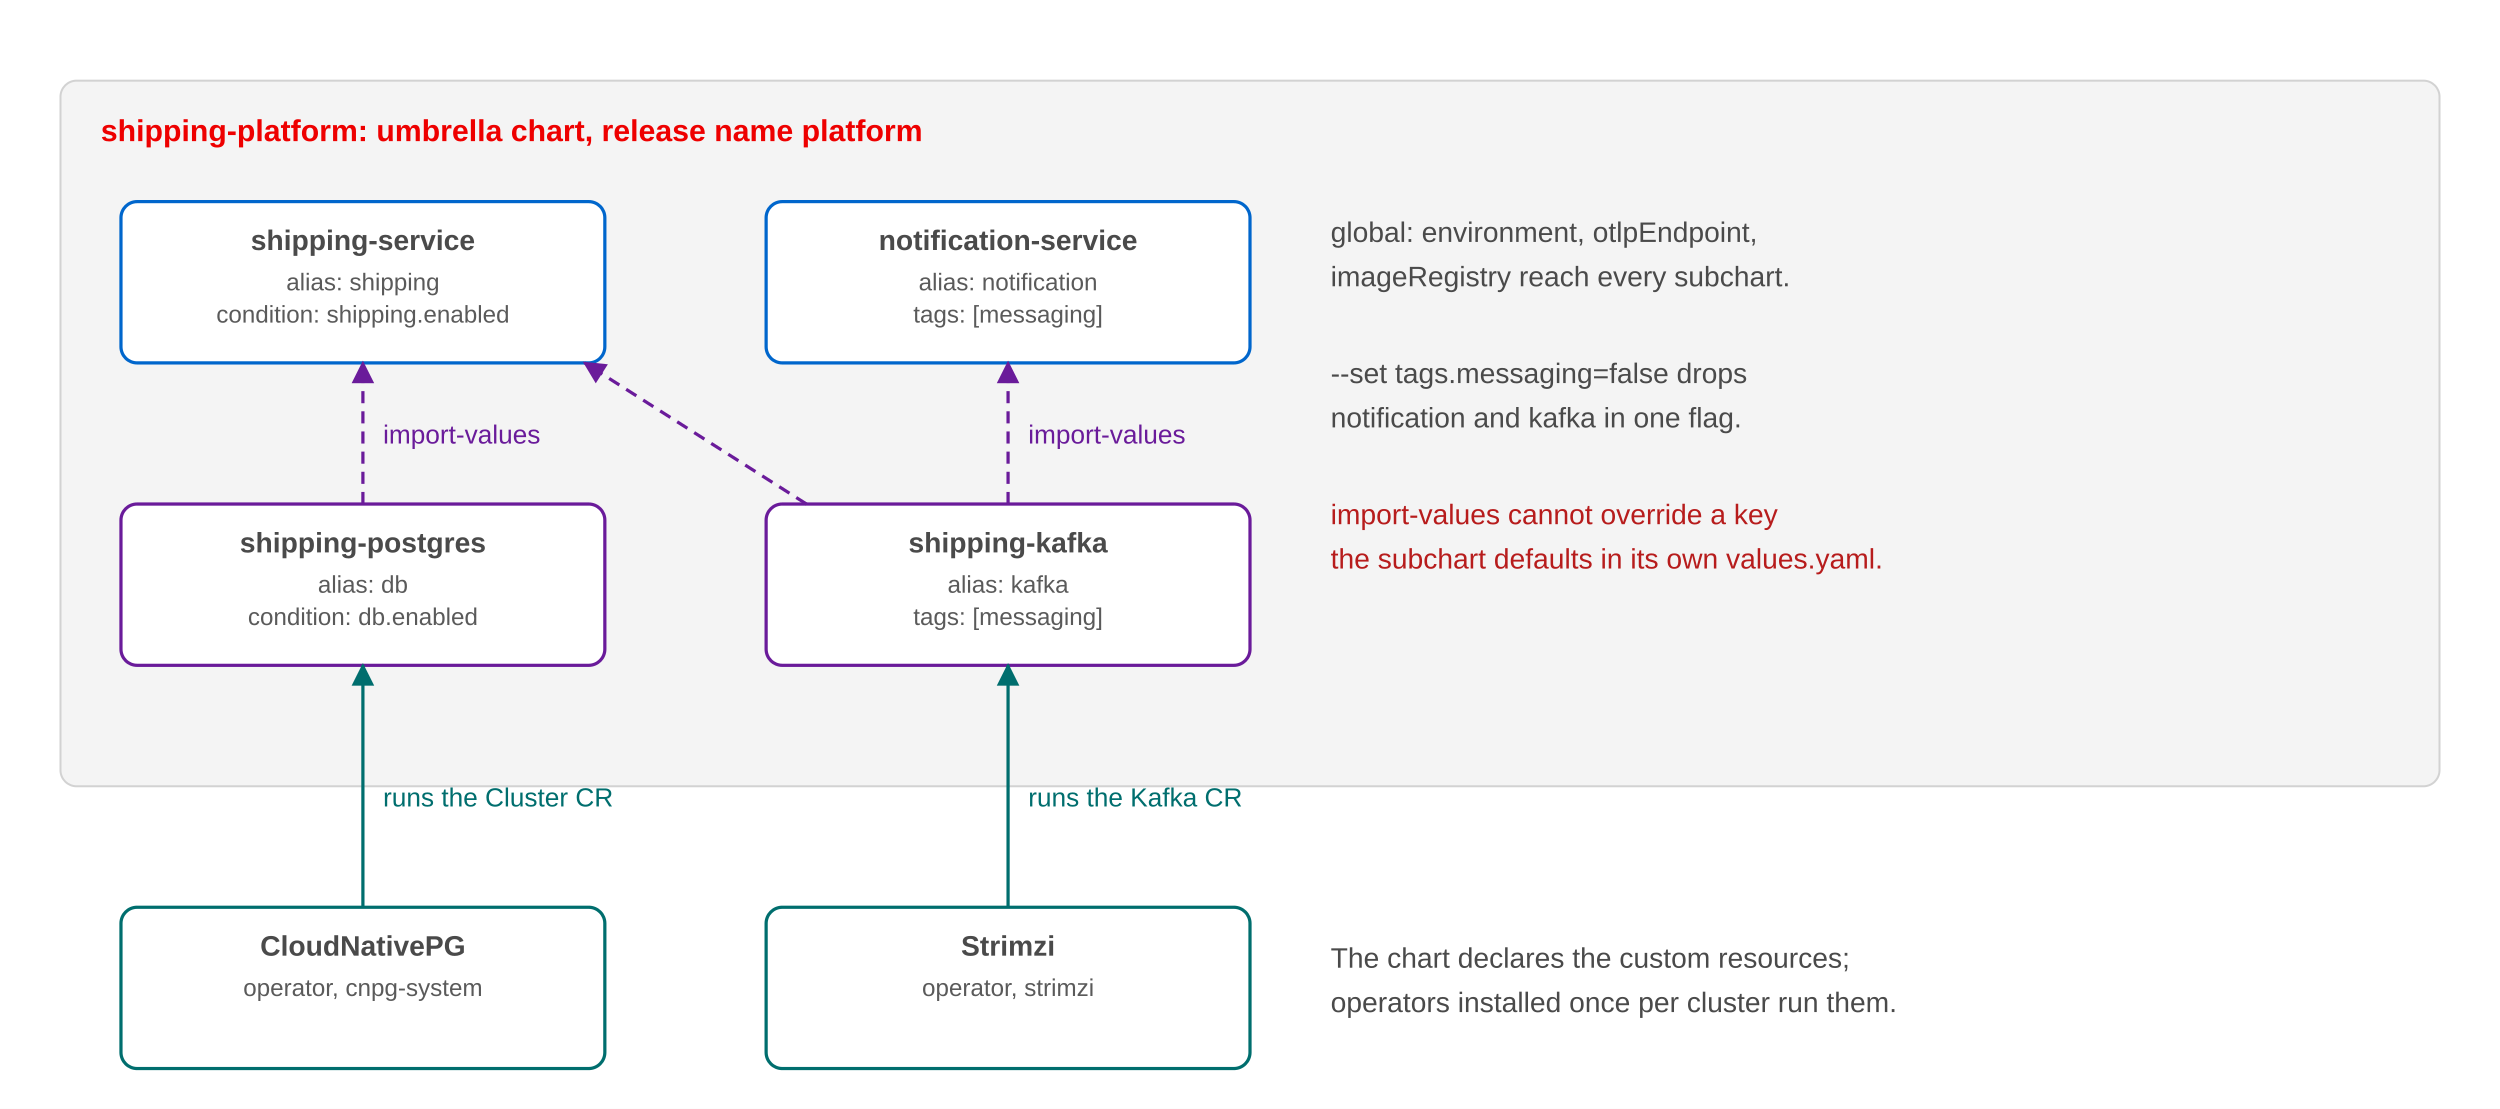
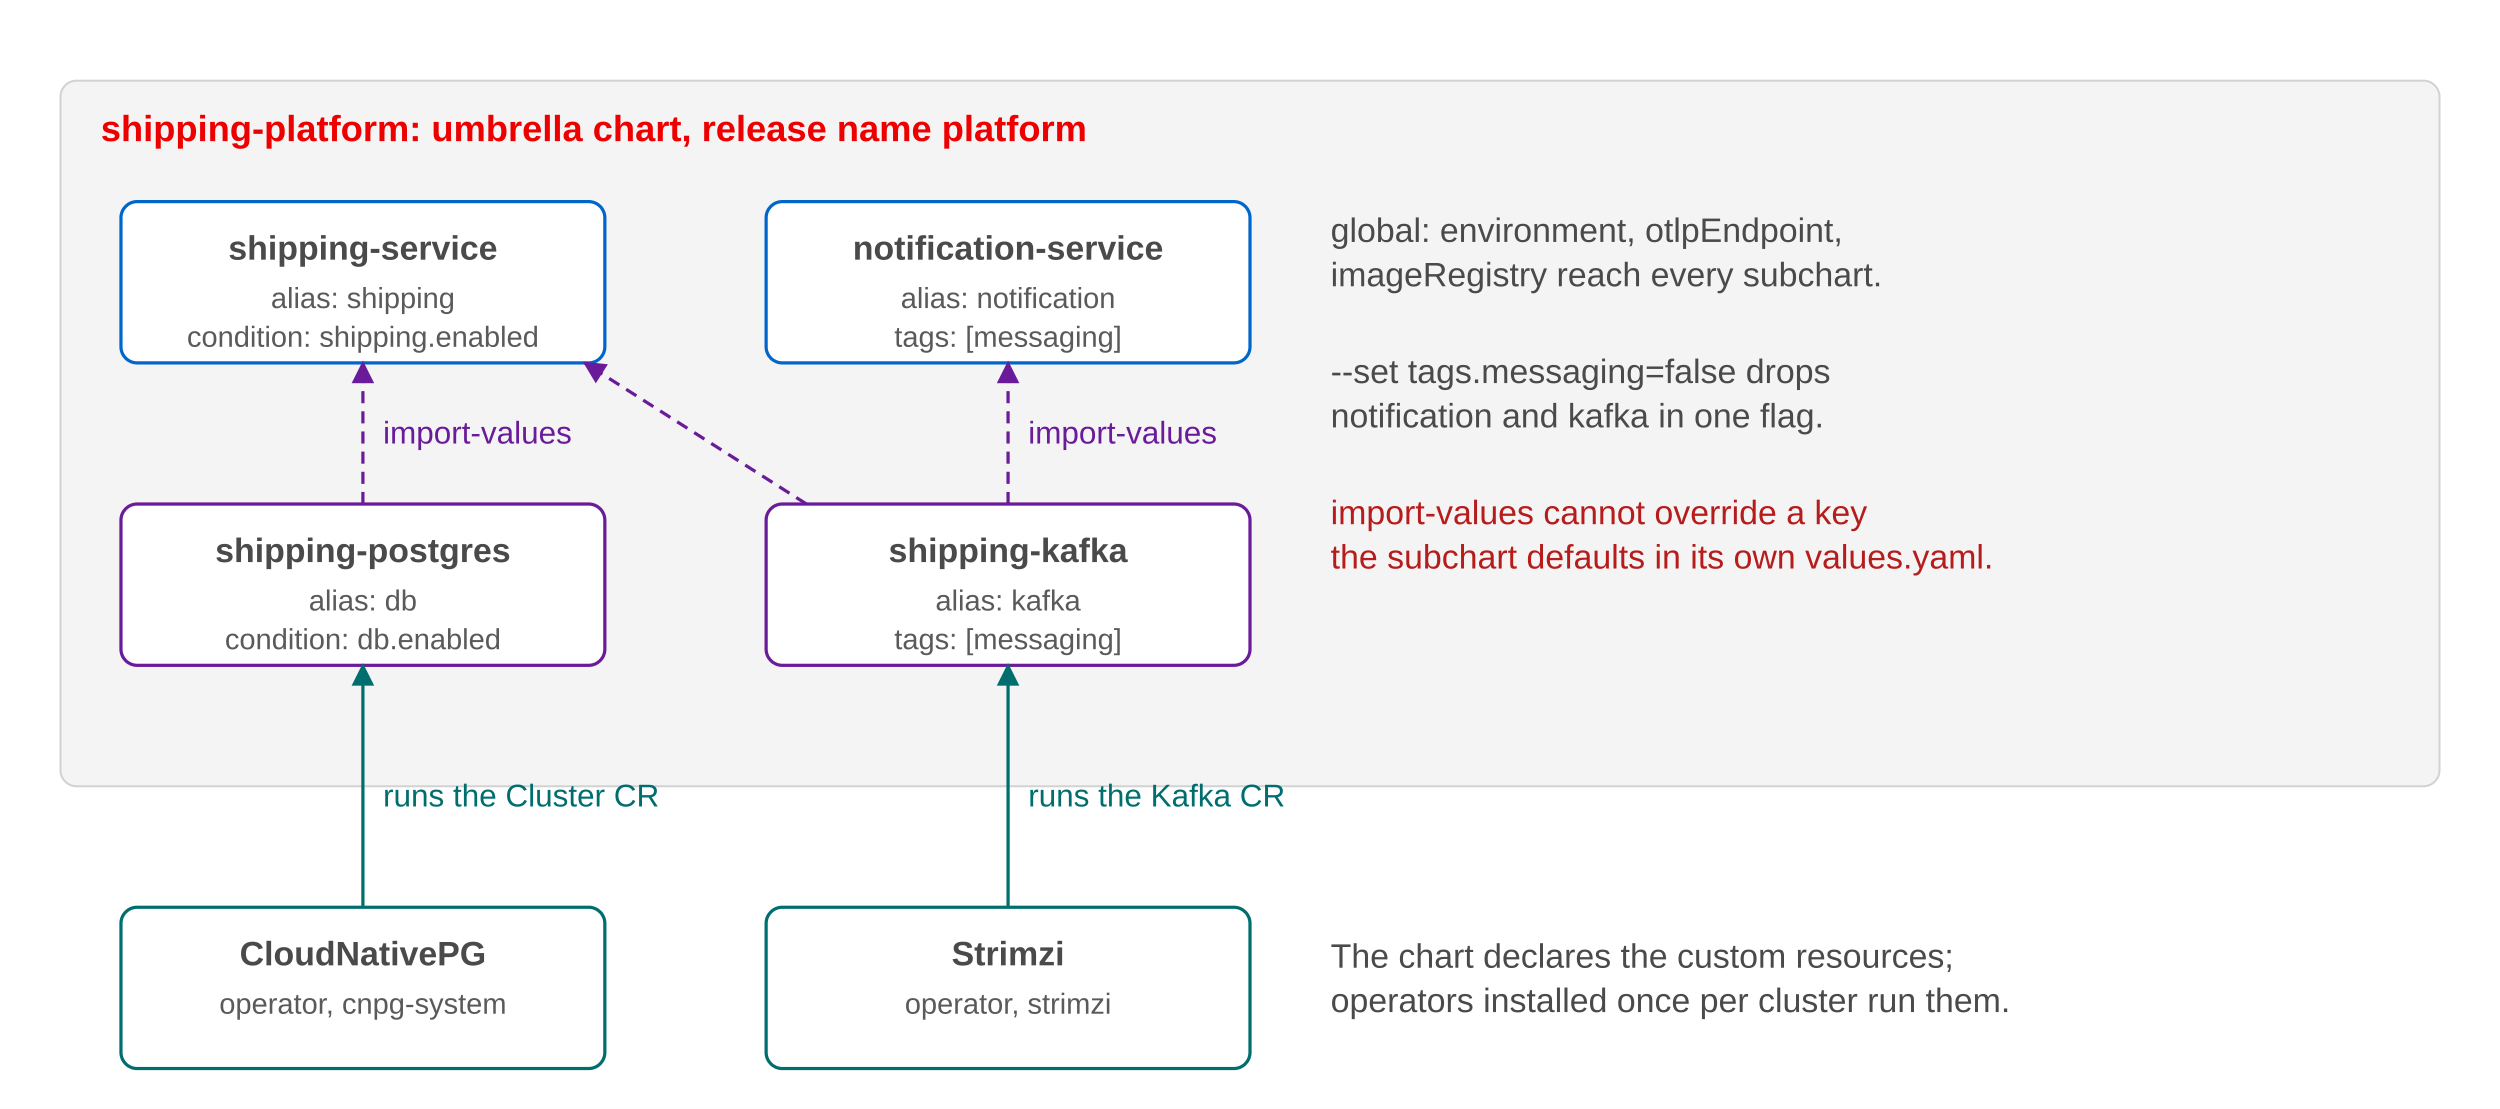
<svg xmlns="http://www.w3.org/2000/svg" viewBox="0 0 1240 550" width="1240" height="550">
  <defs>
    <marker id="_arrow_data_1" viewBox="0 0 10 10" refX="9" refY="5" markerWidth="7" markerHeight="7" orient="auto-start-reverse">
      <path d="M 0 0 L 10 5 L 0 10 z" fill="#6A1B9A" />
    </marker>
    <marker id="_arrow_platform_0" viewBox="0 0 10 10" refX="9" refY="5" markerWidth="7" markerHeight="7" orient="auto-start-reverse">
      <path d="M 0 0 L 10 5 L 0 10 z" fill="#006E6E" />
    </marker>
  </defs>
  <rect x="0" y="0" width="1240" height="550" fill="#FFFFFF" />
  <rect x="30" y="40" width="1180" height="350" rx="8" ry="8" fill="#F4F4F4" stroke="#D2D2D2" stroke-width="1" />
-   <text x="50" y="70" font-family="Overpass, Red Hat Text, Arial, sans-serif" font-size="15" font-weight="bold" fill="#EE0000" text-anchor="start">shipping-platform: umbrella chart, release name platform</text>
+   <text x="50" y="70" font-family="Overpass, Red Hat Text, Arial, sans-serif" font-size="18" font-weight="bold" fill="#EE0000" text-anchor="start">shipping-platform: umbrella chart, release name platform</text>
  <rect x="60" y="100" width="240" height="80" rx="8" ry="8" fill="#FFFFFF" stroke="#0066CC" stroke-width="1.6" />
-   <text x="180.0" y="124" font-family="Overpass, Red Hat Text, Arial, sans-serif" font-size="14" font-weight="600" fill="#4A4A4A" text-anchor="middle">shipping-service</text>
-   <text x="180.0" y="144" font-family="Red Hat Text, Arial, sans-serif" font-size="12" fill="#5A5A5A" text-anchor="middle">alias: shipping</text>
-   <text x="180.0" y="160" font-family="Red Hat Text, Arial, sans-serif" font-size="12" fill="#5A5A5A" text-anchor="middle">condition: shipping.enabled</text>
+   <text x="180.0" y="128.8" font-family="Overpass, Red Hat Text, Arial, sans-serif" font-size="16.8" font-weight="600" fill="#4A4A4A" text-anchor="middle">shipping-service</text>
+   <text x="180.0" y="152.8" font-family="Red Hat Text, Arial, sans-serif" font-size="14.4" fill="#5A5A5A" text-anchor="middle">alias: shipping</text>
+   <text x="180.0" y="172.0" font-family="Red Hat Text, Arial, sans-serif" font-size="14.4" fill="#5A5A5A" text-anchor="middle">condition: shipping.enabled</text>
  <rect x="380" y="100" width="240" height="80" rx="8" ry="8" fill="#FFFFFF" stroke="#0066CC" stroke-width="1.6" />
-   <text x="500.0" y="124" font-family="Overpass, Red Hat Text, Arial, sans-serif" font-size="14" font-weight="600" fill="#4A4A4A" text-anchor="middle">notification-service</text>
-   <text x="500.0" y="144" font-family="Red Hat Text, Arial, sans-serif" font-size="12" fill="#5A5A5A" text-anchor="middle">alias: notification</text>
-   <text x="500.0" y="160" font-family="Red Hat Text, Arial, sans-serif" font-size="12" fill="#5A5A5A" text-anchor="middle">tags: [messaging]</text>
+   <text x="500.0" y="128.8" font-family="Overpass, Red Hat Text, Arial, sans-serif" font-size="16.8" font-weight="600" fill="#4A4A4A" text-anchor="middle">notification-service</text>
+   <text x="500.0" y="152.8" font-family="Red Hat Text, Arial, sans-serif" font-size="14.4" fill="#5A5A5A" text-anchor="middle">alias: notification</text>
+   <text x="500.0" y="172.0" font-family="Red Hat Text, Arial, sans-serif" font-size="14.4" fill="#5A5A5A" text-anchor="middle">tags: [messaging]</text>
  <rect x="60" y="250" width="240" height="80" rx="8" ry="8" fill="#FFFFFF" stroke="#6A1B9A" stroke-width="1.6" />
-   <text x="180.0" y="274" font-family="Overpass, Red Hat Text, Arial, sans-serif" font-size="14" font-weight="600" fill="#4A4A4A" text-anchor="middle">shipping-postgres</text>
-   <text x="180.0" y="294" font-family="Red Hat Text, Arial, sans-serif" font-size="12" fill="#5A5A5A" text-anchor="middle">alias: db</text>
-   <text x="180.0" y="310" font-family="Red Hat Text, Arial, sans-serif" font-size="12" fill="#5A5A5A" text-anchor="middle">condition: db.enabled</text>
+   <text x="180.0" y="278.8" font-family="Overpass, Red Hat Text, Arial, sans-serif" font-size="16.8" font-weight="600" fill="#4A4A4A" text-anchor="middle">shipping-postgres</text>
+   <text x="180.0" y="302.8" font-family="Red Hat Text, Arial, sans-serif" font-size="14.4" fill="#5A5A5A" text-anchor="middle">alias: db</text>
+   <text x="180.0" y="322.0" font-family="Red Hat Text, Arial, sans-serif" font-size="14.4" fill="#5A5A5A" text-anchor="middle">condition: db.enabled</text>
  <rect x="380" y="250" width="240" height="80" rx="8" ry="8" fill="#FFFFFF" stroke="#6A1B9A" stroke-width="1.6" />
-   <text x="500.0" y="274" font-family="Overpass, Red Hat Text, Arial, sans-serif" font-size="14" font-weight="600" fill="#4A4A4A" text-anchor="middle">shipping-kafka</text>
-   <text x="500.0" y="294" font-family="Red Hat Text, Arial, sans-serif" font-size="12" fill="#5A5A5A" text-anchor="middle">alias: kafka</text>
-   <text x="500.0" y="310" font-family="Red Hat Text, Arial, sans-serif" font-size="12" fill="#5A5A5A" text-anchor="middle">tags: [messaging]</text>
+   <text x="500.0" y="278.8" font-family="Overpass, Red Hat Text, Arial, sans-serif" font-size="16.8" font-weight="600" fill="#4A4A4A" text-anchor="middle">shipping-kafka</text>
+   <text x="500.0" y="302.8" font-family="Red Hat Text, Arial, sans-serif" font-size="14.4" fill="#5A5A5A" text-anchor="middle">alias: kafka</text>
+   <text x="500.0" y="322.0" font-family="Red Hat Text, Arial, sans-serif" font-size="14.4" fill="#5A5A5A" text-anchor="middle">tags: [messaging]</text>
  <line x1="180" y1="250" x2="180" y2="180" stroke="#6A1B9A" stroke-width="1.6" stroke-dasharray="6,4" marker-end="url(#_arrow_data_1)" />
-   <text x="190" y="220" font-family="Overpass, Red Hat Text, Arial, sans-serif" font-size="13" font-weight="normal" fill="#6A1B9A" text-anchor="start">import-values</text>
+   <text x="190" y="220" font-family="Overpass, Red Hat Text, Arial, sans-serif" font-size="15.6" font-weight="normal" fill="#6A1B9A" text-anchor="start">import-values</text>
  <line x1="500" y1="250" x2="500" y2="180" stroke="#6A1B9A" stroke-width="1.6" stroke-dasharray="6,4" marker-end="url(#_arrow_data_1)" />
-   <text x="510" y="220" font-family="Overpass, Red Hat Text, Arial, sans-serif" font-size="13" font-weight="normal" fill="#6A1B9A" text-anchor="start">import-values</text>
+   <text x="510" y="220" font-family="Overpass, Red Hat Text, Arial, sans-serif" font-size="15.6" font-weight="normal" fill="#6A1B9A" text-anchor="start">import-values</text>
  <line x1="400" y1="250" x2="290" y2="180" stroke="#6A1B9A" stroke-width="1.6" stroke-dasharray="6,4" marker-end="url(#_arrow_data_1)" />
-   <text x="660" y="120" font-family="Overpass, Red Hat Text, Arial, sans-serif" font-size="14" font-weight="normal" fill="#4A4A4A" text-anchor="start">global: environment, otlpEndpoint,</text>
-   <text x="660" y="142" font-family="Overpass, Red Hat Text, Arial, sans-serif" font-size="14" font-weight="normal" fill="#4A4A4A" text-anchor="start">imageRegistry reach every subchart.</text>
-   <text x="660" y="190" font-family="Overpass, Red Hat Text, Arial, sans-serif" font-size="14" font-weight="normal" fill="#4A4A4A" text-anchor="start">--set tags.messaging=false drops</text>
-   <text x="660" y="212" font-family="Overpass, Red Hat Text, Arial, sans-serif" font-size="14" font-weight="normal" fill="#4A4A4A" text-anchor="start">notification and kafka in one flag.</text>
-   <text x="660" y="260" font-family="Overpass, Red Hat Text, Arial, sans-serif" font-size="14" font-weight="normal" fill="#B71C1C" text-anchor="start">import-values cannot override a key</text>
-   <text x="660" y="282" font-family="Overpass, Red Hat Text, Arial, sans-serif" font-size="14" font-weight="normal" fill="#B71C1C" text-anchor="start">the subchart defaults in its own values.yaml.</text>
+   <text x="660" y="120" font-family="Overpass, Red Hat Text, Arial, sans-serif" font-size="16.8" font-weight="normal" fill="#4A4A4A" text-anchor="start">global: environment, otlpEndpoint,</text>
+   <text x="660" y="142" font-family="Overpass, Red Hat Text, Arial, sans-serif" font-size="16.8" font-weight="normal" fill="#4A4A4A" text-anchor="start">imageRegistry reach every subchart.</text>
+   <text x="660" y="190" font-family="Overpass, Red Hat Text, Arial, sans-serif" font-size="16.8" font-weight="normal" fill="#4A4A4A" text-anchor="start">--set tags.messaging=false drops</text>
+   <text x="660" y="212" font-family="Overpass, Red Hat Text, Arial, sans-serif" font-size="16.8" font-weight="normal" fill="#4A4A4A" text-anchor="start">notification and kafka in one flag.</text>
+   <text x="660" y="260" font-family="Overpass, Red Hat Text, Arial, sans-serif" font-size="16.8" font-weight="normal" fill="#B71C1C" text-anchor="start">import-values cannot override a key</text>
+   <text x="660" y="282" font-family="Overpass, Red Hat Text, Arial, sans-serif" font-size="16.8" font-weight="normal" fill="#B71C1C" text-anchor="start">the subchart defaults in its own values.yaml.</text>
  <rect x="60" y="450" width="240" height="80" rx="8" ry="8" fill="#FFFFFF" stroke="#006E6E" stroke-width="1.6" />
-   <text x="180.0" y="474" font-family="Overpass, Red Hat Text, Arial, sans-serif" font-size="14" font-weight="600" fill="#4A4A4A" text-anchor="middle">CloudNativePG</text>
-   <text x="180.0" y="494" font-family="Red Hat Text, Arial, sans-serif" font-size="12" fill="#5A5A5A" text-anchor="middle">operator, cnpg-system</text>
+   <text x="180.0" y="478.8" font-family="Overpass, Red Hat Text, Arial, sans-serif" font-size="16.8" font-weight="600" fill="#4A4A4A" text-anchor="middle">CloudNativePG</text>
+   <text x="180.0" y="502.8" font-family="Red Hat Text, Arial, sans-serif" font-size="14.4" fill="#5A5A5A" text-anchor="middle">operator, cnpg-system</text>
  <rect x="380" y="450" width="240" height="80" rx="8" ry="8" fill="#FFFFFF" stroke="#006E6E" stroke-width="1.6" />
-   <text x="500.0" y="474" font-family="Overpass, Red Hat Text, Arial, sans-serif" font-size="14" font-weight="600" fill="#4A4A4A" text-anchor="middle">Strimzi</text>
-   <text x="500.0" y="494" font-family="Red Hat Text, Arial, sans-serif" font-size="12" fill="#5A5A5A" text-anchor="middle">operator, strimzi</text>
+   <text x="500.0" y="478.8" font-family="Overpass, Red Hat Text, Arial, sans-serif" font-size="16.8" font-weight="600" fill="#4A4A4A" text-anchor="middle">Strimzi</text>
+   <text x="500.0" y="502.8" font-family="Red Hat Text, Arial, sans-serif" font-size="14.4" fill="#5A5A5A" text-anchor="middle">operator, strimzi</text>
  <line x1="180" y1="450" x2="180" y2="330" stroke="#006E6E" stroke-width="1.6" marker-end="url(#_arrow_platform_0)" />
  <line x1="500" y1="450" x2="500" y2="330" stroke="#006E6E" stroke-width="1.6" marker-end="url(#_arrow_platform_0)" />
-   <text x="190" y="400" font-family="Overpass, Red Hat Text, Arial, sans-serif" font-size="13" font-weight="normal" fill="#006E6E" text-anchor="start">runs the Cluster CR</text>
-   <text x="510" y="400" font-family="Overpass, Red Hat Text, Arial, sans-serif" font-size="13" font-weight="normal" fill="#006E6E" text-anchor="start">runs the Kafka CR</text>
-   <text x="660" y="480" font-family="Overpass, Red Hat Text, Arial, sans-serif" font-size="14" font-weight="normal" fill="#4A4A4A" text-anchor="start">The chart declares the custom resources;</text>
-   <text x="660" y="502" font-family="Overpass, Red Hat Text, Arial, sans-serif" font-size="14" font-weight="normal" fill="#4A4A4A" text-anchor="start">operators installed once per cluster run them.</text>
+   <text x="190" y="400" font-family="Overpass, Red Hat Text, Arial, sans-serif" font-size="15.6" font-weight="normal" fill="#006E6E" text-anchor="start">runs the Cluster CR</text>
+   <text x="510" y="400" font-family="Overpass, Red Hat Text, Arial, sans-serif" font-size="15.6" font-weight="normal" fill="#006E6E" text-anchor="start">runs the Kafka CR</text>
+   <text x="660" y="480" font-family="Overpass, Red Hat Text, Arial, sans-serif" font-size="16.8" font-weight="normal" fill="#4A4A4A" text-anchor="start">The chart declares the custom resources;</text>
+   <text x="660" y="502" font-family="Overpass, Red Hat Text, Arial, sans-serif" font-size="16.8" font-weight="normal" fill="#4A4A4A" text-anchor="start">operators installed once per cluster run them.</text>
</svg>
